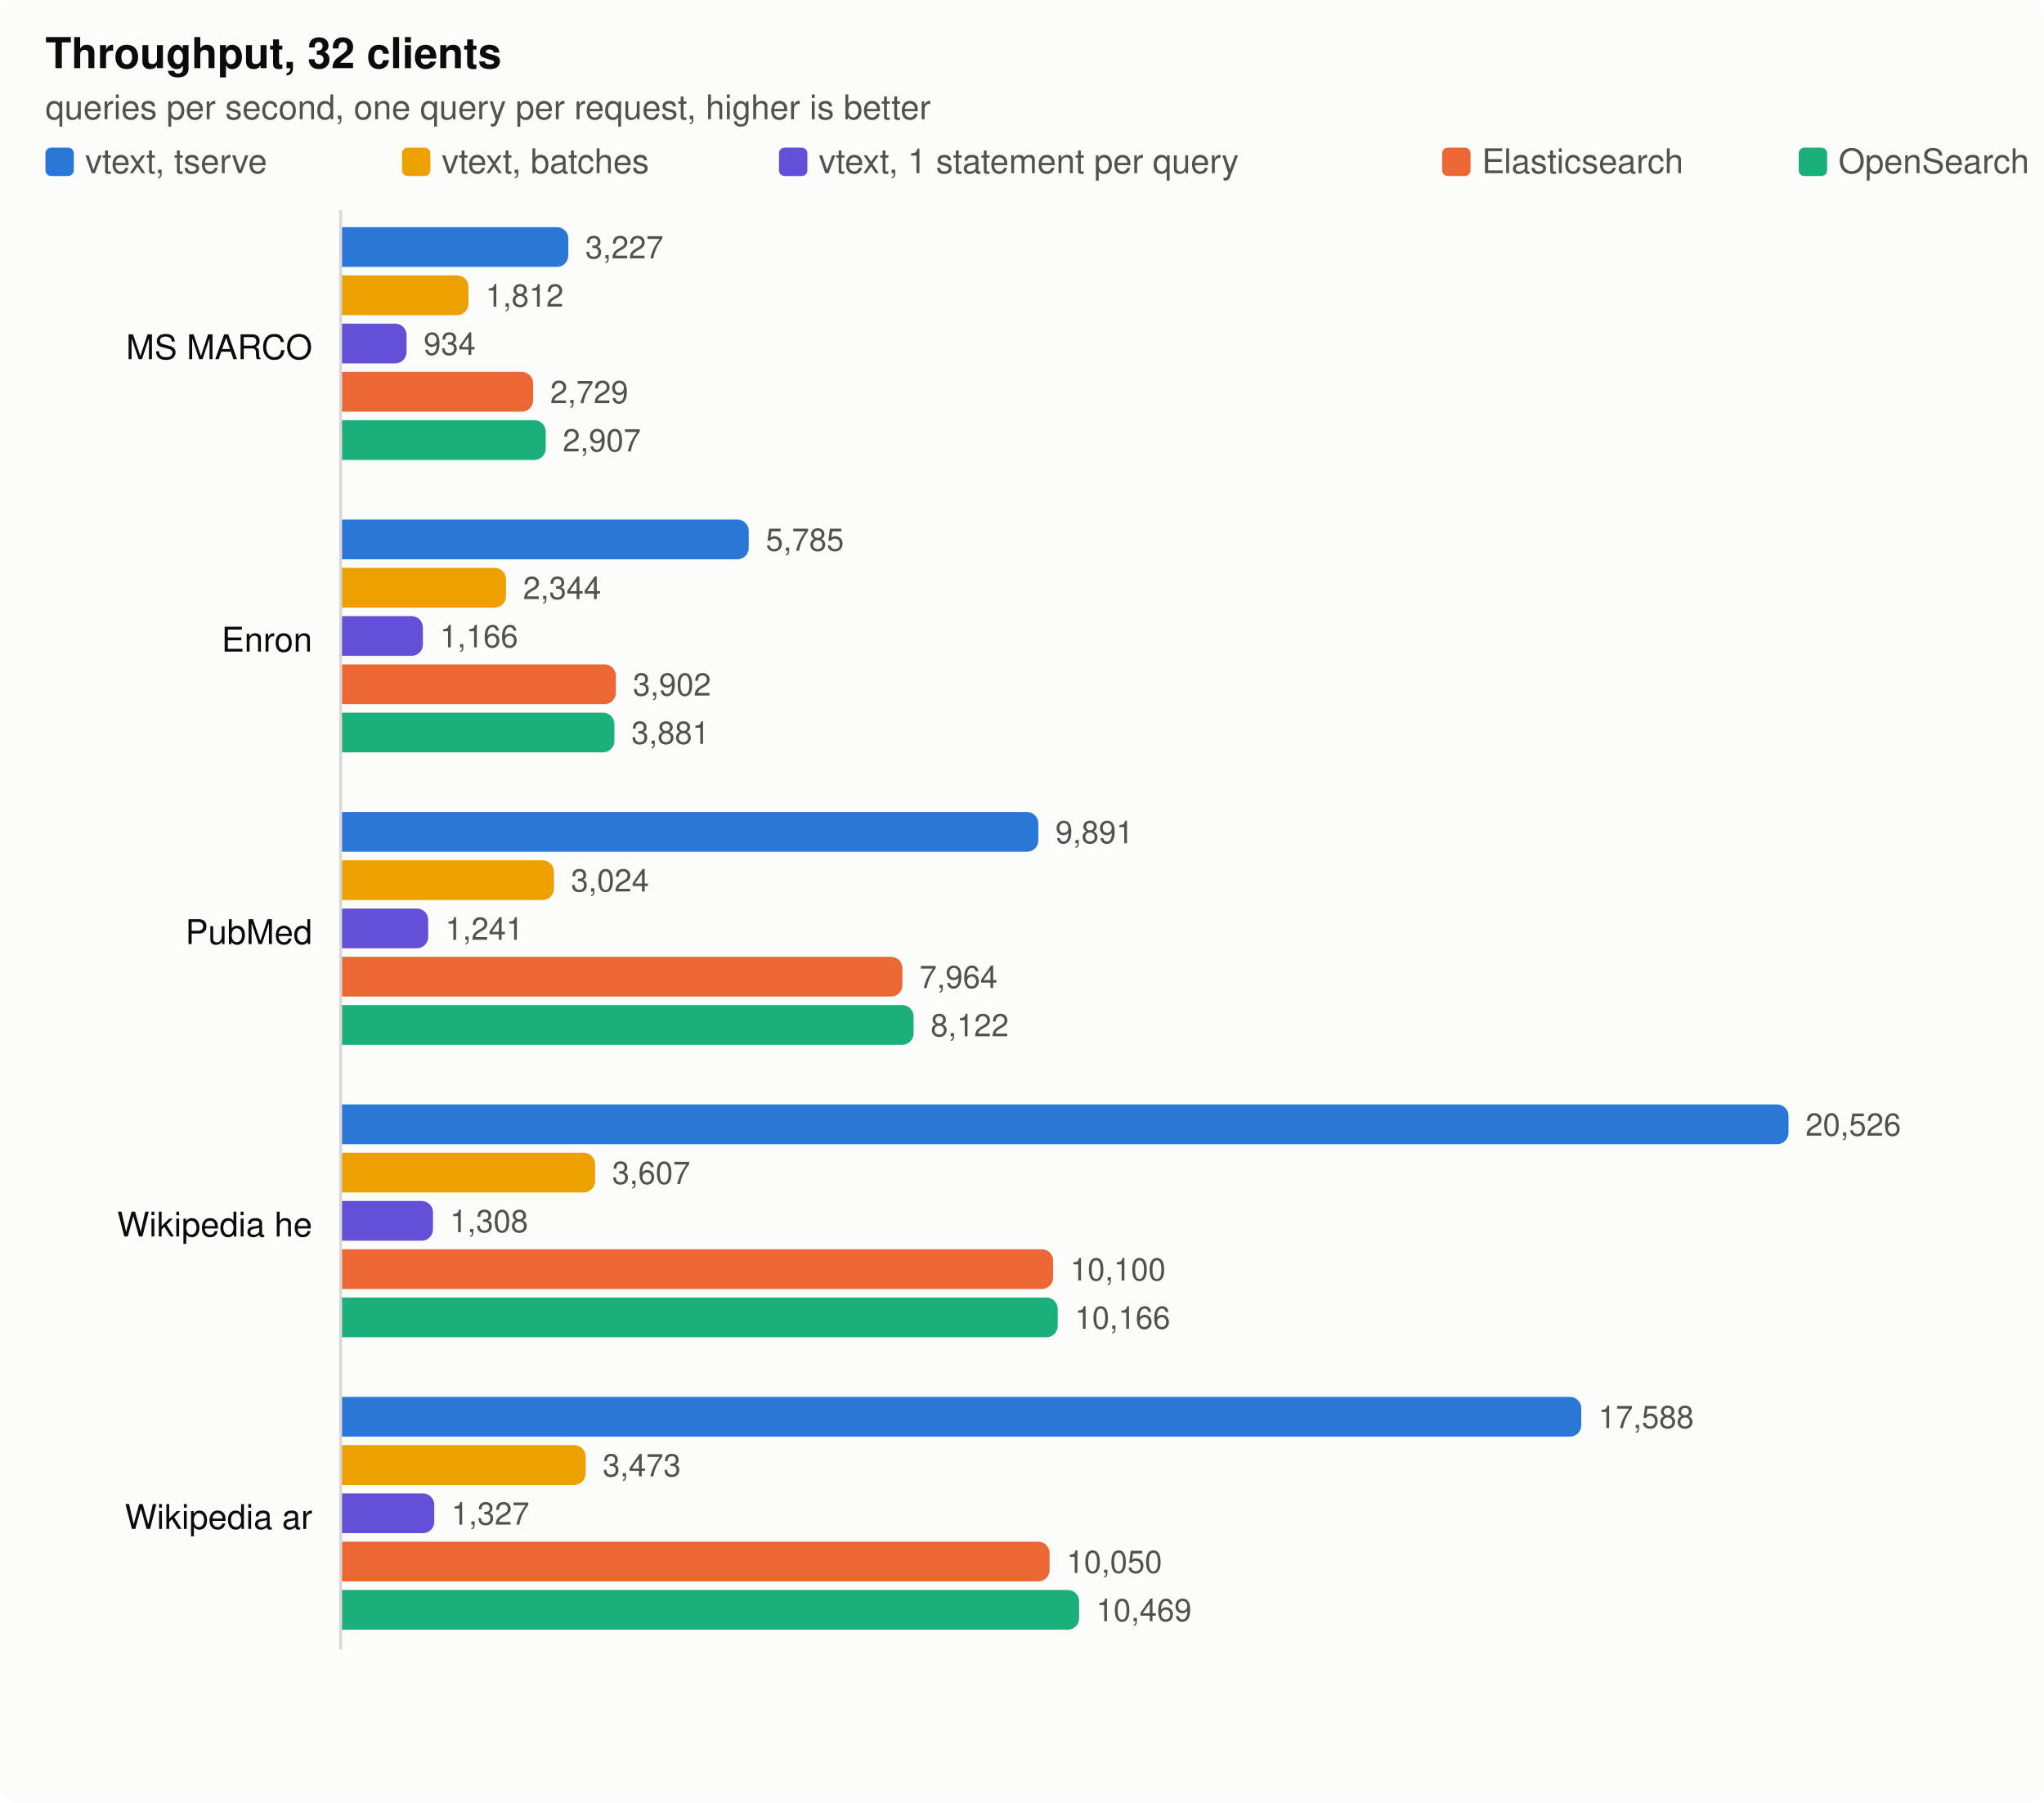
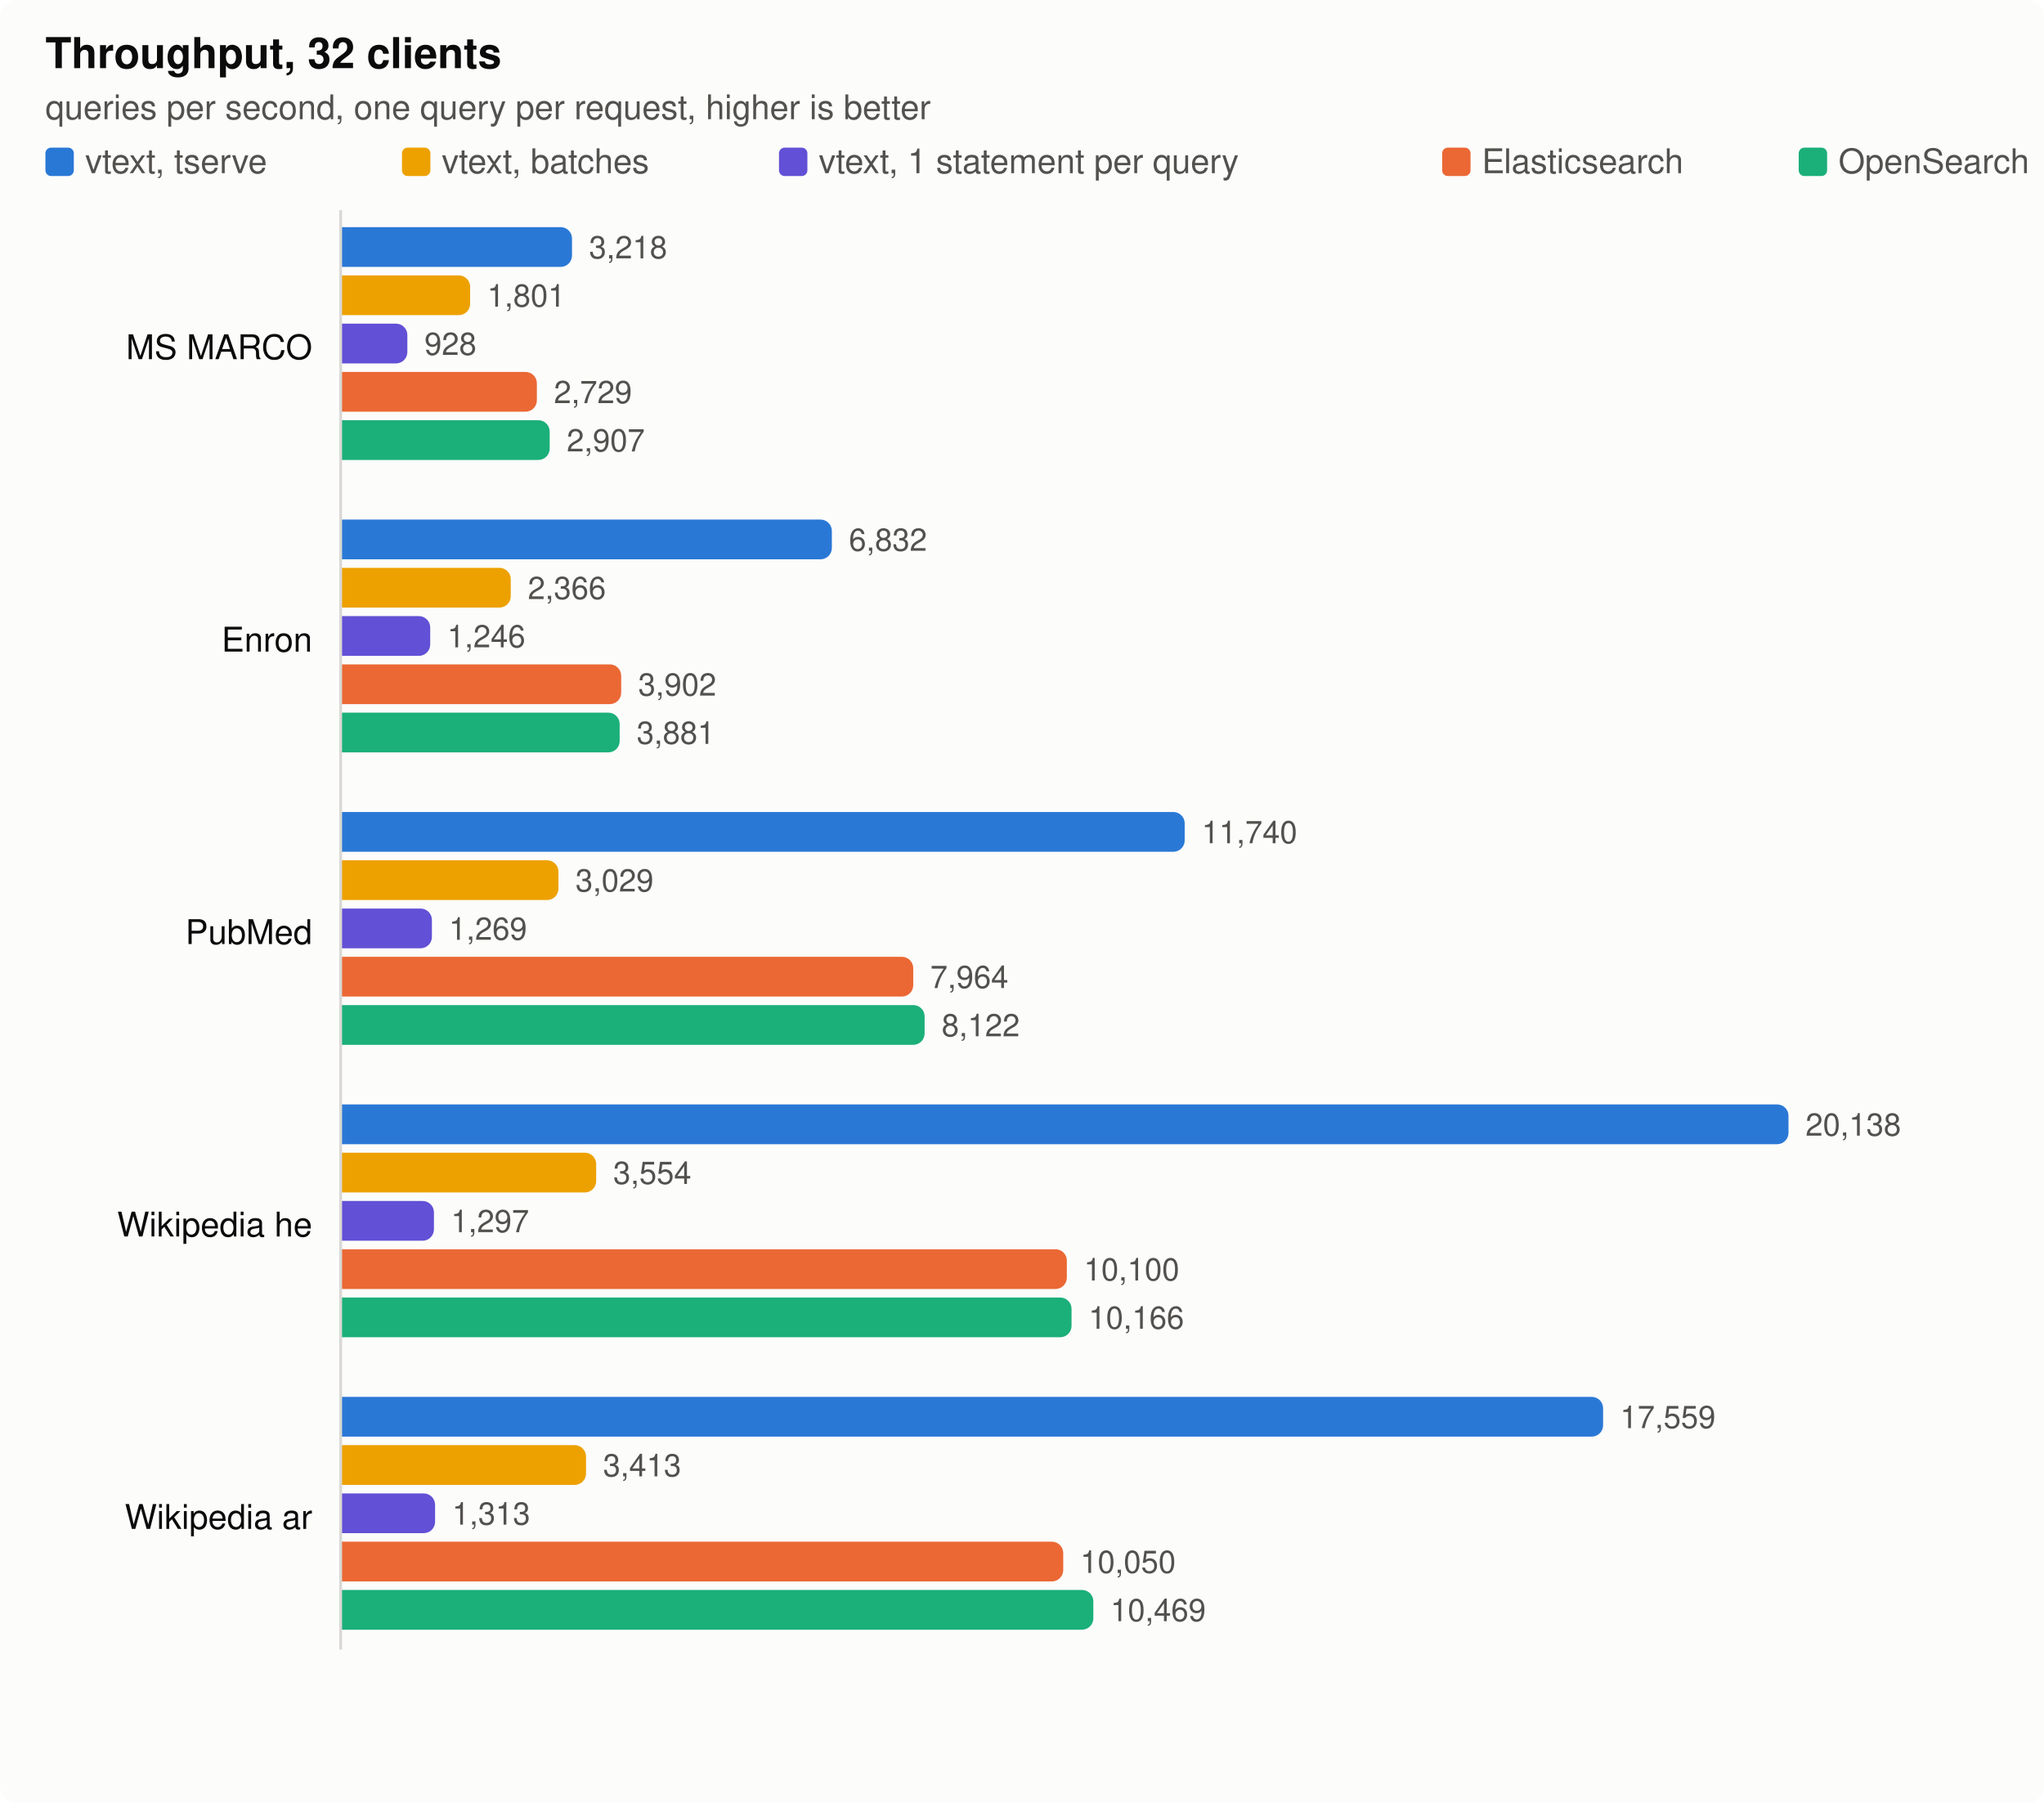
<svg xmlns="http://www.w3.org/2000/svg" width="720" height="635" viewBox="0 0 720 635" role="img" aria-label="Throughput, 32 clients">
  <style>
.bg{fill:#fcfcfb}.t1{fill:#0b0b0b}.t2{fill:#52514e}.ax{stroke:#d9d8d4}
.vtext{fill:#2a78d6}.es{fill:#eb6834}.os{fill:#1baf7a}.vtext_b{fill:#eda100}.vtext_s{fill:#6250d6}
.vtext_snap{fill:url(#hatch);stroke:#2a78d6;stroke-width:1}
@media (prefers-color-scheme: dark){.bg{fill:#1a1a19}.t1{fill:#f0efec}.t2{fill:#c3c2b7}.ax{stroke:#3a3a38}.vtext{fill:#3987e5}.es{fill:#d95926}.os{fill:#199e70}.vtext_b{fill:#c98500}.vtext_s{fill:#9085e9}.vtext_snap{fill:url(#hatch);stroke:#3987e5}}
text{font-family:-apple-system,Segoe UI,Helvetica,Arial,sans-serif}
</style>
  <defs>
    <pattern id="hatch" patternUnits="userSpaceOnUse" width="6" height="6" patternTransform="rotate(45)">
      <rect class="bg" width="6" height="6" />
      <rect class="vtext" width="3" height="6" />
    </pattern>
  </defs>
  <rect class="bg" width="720" height="635" rx="6" />
  <text class="t1" x="16" y="24" font-size="15" font-weight="600">Throughput, 32 clients</text>
  <text class="t2" x="16" y="42" font-size="12">queries per second, one query per request, higher is better</text>
  <rect class="vtext" x="16" y="52" width="10" height="10" rx="2" />
  <text class="t2" x="30" y="61" font-size="12">vtext, tserve</text>
  <rect class="vtext_b" x="141.6" y="52" width="10" height="10" rx="2" />
  <text class="t2" x="155.6" y="61" font-size="12">vtext, batches</text>
  <rect class="vtext_s" x="274.4" y="52" width="10" height="10" rx="2" />
  <text class="t2" x="288.4" y="61" font-size="12">vtext, 1 statement per query</text>
  <rect class="es" x="508.0" y="52" width="10" height="10" rx="2" />
  <text class="t2" x="522.0" y="61" font-size="12">Elasticsearch</text>
  <rect class="os" x="633.6" y="52" width="10" height="10" rx="2" />
  <text class="t2" x="647.6" y="61" font-size="12">OpenSearch</text>
  <text class="t1" x="110" y="126.5" font-size="12" text-anchor="end">MS MARCO</text>
-   <path class="vtext" d="M120,80 h76.179 a4,4 0 0 1 4,4 v6 a4,4 0 0 1 -4,4 h-76.179 z" />
-   <text class="t2" x="206.179" y="91" font-size="11">3,227</text>
-   <path class="vtext_b" d="M120,97 h41.013 a4,4 0 0 1 4,4 v6 a4,4 0 0 1 -4,4 h-41.013 z" />
-   <text class="t2" x="171.013" y="108" font-size="11">1,812</text>
-   <path class="vtext_s" d="M120,114 h19.215 a4,4 0 0 1 4,4 v6 a4,4 0 0 1 -4,4 h-19.215 z" />
-   <text class="t2" x="149.215" y="125" font-size="11">934</text>
-   <path class="es" d="M120,131 h63.808 a4,4 0 0 1 4,4 v6 a4,4 0 0 1 -4,4 h-63.808 z" />
-   <text class="t2" x="193.808" y="142" font-size="11">2,729</text>
-   <path class="os" d="M120,148 h68.235 a4,4 0 0 1 4,4 v6 a4,4 0 0 1 -4,4 h-68.235 z" />
-   <text class="t2" x="198.235" y="159" font-size="11">2,907</text>
+   <path class="vtext" d="M120,80 h77.492 a4,4 0 0 1 4,4 v6 a4,4 0 0 1 -4,4 h-77.492 z" />
+   <text class="t2" x="207.492" y="91" font-size="11">3,218</text>
+   <path class="vtext_b" d="M120,97 h41.606 a4,4 0 0 1 4,4 v6 a4,4 0 0 1 -4,4 h-41.606 z" />
+   <text class="t2" x="171.606" y="108" font-size="11">1,801</text>
+   <path class="vtext_s" d="M120,114 h19.492 a4,4 0 0 1 4,4 v6 a4,4 0 0 1 -4,4 h-19.492 z" />
+   <text class="t2" x="149.492" y="125" font-size="11">928</text>
+   <path class="es" d="M120,131 h65.113 a4,4 0 0 1 4,4 v6 a4,4 0 0 1 -4,4 h-65.113 z" />
+   <text class="t2" x="195.113" y="142" font-size="11">2,729</text>
+   <path class="os" d="M120,148 h69.626 a4,4 0 0 1 4,4 v6 a4,4 0 0 1 -4,4 h-69.626 z" />
+   <text class="t2" x="199.626" y="159" font-size="11">2,907</text>
  <text class="t1" x="110" y="229.5" font-size="12" text-anchor="end">Enron</text>
-   <path class="vtext" d="M120,183 h139.747 a4,4 0 0 1 4,4 v6 a4,4 0 0 1 -4,4 h-139.747 z" />
-   <text class="t2" x="269.747" y="194" font-size="11">5,785</text>
-   <path class="vtext_b" d="M120,200 h54.236 a4,4 0 0 1 4,4 v6 a4,4 0 0 1 -4,4 h-54.236 z" />
-   <text class="t2" x="184.236" y="211" font-size="11">2,344</text>
-   <path class="vtext_s" d="M120,217 h24.972 a4,4 0 0 1 4,4 v6 a4,4 0 0 1 -4,4 h-24.972 z" />
-   <text class="t2" x="154.972" y="228" font-size="11">1,166</text>
-   <path class="es" d="M120,234 h92.943 a4,4 0 0 1 4,4 v6 a4,4 0 0 1 -4,4 h-92.943 z" />
-   <text class="t2" x="222.943" y="245" font-size="11">3,902</text>
-   <path class="os" d="M120,251 h92.421 a4,4 0 0 1 4,4 v6 a4,4 0 0 1 -4,4 h-92.421 z" />
-   <text class="t2" x="222.421" y="262" font-size="11">3,881</text>
+   <path class="vtext" d="M120,183 h169.022 a4,4 0 0 1 4,4 v6 a4,4 0 0 1 -4,4 h-169.022 z" />
+   <text class="t2" x="299.022" y="194" font-size="11">6,832</text>
+   <path class="vtext_b" d="M120,200 h55.917 a4,4 0 0 1 4,4 v6 a4,4 0 0 1 -4,4 h-55.917 z" />
+   <text class="t2" x="185.917" y="211" font-size="11">2,366</text>
+   <path class="vtext_s" d="M120,217 h27.545 a4,4 0 0 1 4,4 v6 a4,4 0 0 1 -4,4 h-27.545 z" />
+   <text class="t2" x="157.545" y="228" font-size="11">1,246</text>
+   <path class="es" d="M120,234 h94.809 a4,4 0 0 1 4,4 v6 a4,4 0 0 1 -4,4 h-94.809 z" />
+   <text class="t2" x="224.809" y="245" font-size="11">3,902</text>
+   <path class="os" d="M120,251 h94.277 a4,4 0 0 1 4,4 v6 a4,4 0 0 1 -4,4 h-94.277 z" />
+   <text class="t2" x="224.277" y="262" font-size="11">3,881</text>
  <text class="t1" x="110" y="332.5" font-size="12" text-anchor="end">PubMed</text>
-   <path class="vtext" d="M120,286 h241.762 a4,4 0 0 1 4,4 v6 a4,4 0 0 1 -4,4 h-241.762 z" />
-   <text class="t2" x="371.762" y="297" font-size="11">9,891</text>
-   <path class="vtext_b" d="M120,303 h71.127 a4,4 0 0 1 4,4 v6 a4,4 0 0 1 -4,4 h-71.127 z" />
-   <text class="t2" x="201.127" y="314" font-size="11">3,024</text>
-   <path class="vtext_s" d="M120,320 h26.84 a4,4 0 0 1 4,4 v6 a4,4 0 0 1 -4,4 h-26.84 z" />
-   <text class="t2" x="156.84" y="331" font-size="11">1,241</text>
-   <path class="es" d="M120,337 h193.879 a4,4 0 0 1 4,4 v6 a4,4 0 0 1 -4,4 h-193.879 z" />
-   <text class="t2" x="323.879" y="348" font-size="11">7,964</text>
-   <path class="os" d="M120,354 h197.815 a4,4 0 0 1 4,4 v6 a4,4 0 0 1 -4,4 h-197.815 z" />
-   <text class="t2" x="327.815" y="365" font-size="11">8,122</text>
+   <path class="vtext" d="M120,286 h293.313 a4,4 0 0 1 4,4 v6 a4,4 0 0 1 -4,4 h-293.313 z" />
+   <text class="t2" x="423.313" y="297" font-size="11">11,740</text>
+   <path class="vtext_b" d="M120,303 h72.71 a4,4 0 0 1 4,4 v6 a4,4 0 0 1 -4,4 h-72.71 z" />
+   <text class="t2" x="202.71" y="314" font-size="11">3,029</text>
+   <path class="vtext_s" d="M120,320 h28.138 a4,4 0 0 1 4,4 v6 a4,4 0 0 1 -4,4 h-28.138 z" />
+   <text class="t2" x="158.138" y="331" font-size="11">1,269</text>
+   <path class="es" d="M120,337 h197.688 a4,4 0 0 1 4,4 v6 a4,4 0 0 1 -4,4 h-197.688 z" />
+   <text class="t2" x="327.688" y="348" font-size="11">7,964</text>
+   <path class="os" d="M120,354 h201.699 a4,4 0 0 1 4,4 v6 a4,4 0 0 1 -4,4 h-201.699 z" />
+   <text class="t2" x="331.699" y="365" font-size="11">8,122</text>
  <text class="t1" x="110" y="435.5" font-size="12" text-anchor="end">Wikipedia he</text>
-   <path class="vtext" d="M120,389 h506.0 a4,4 0 0 1 4,4 v6 a4,4 0 0 1 -4,4 h-506.0 z" />
-   <text class="t2" x="636.0" y="400" font-size="11">20,526</text>
-   <path class="vtext_b" d="M120,406 h85.631 a4,4 0 0 1 4,4 v6 a4,4 0 0 1 -4,4 h-85.631 z" />
-   <text class="t2" x="215.631" y="417" font-size="11">3,607</text>
-   <path class="vtext_s" d="M120,423 h28.512 a4,4 0 0 1 4,4 v6 a4,4 0 0 1 -4,4 h-28.512 z" />
-   <text class="t2" x="158.512" y="434" font-size="11">1,308</text>
-   <path class="es" d="M120,440 h246.967 a4,4 0 0 1 4,4 v6 a4,4 0 0 1 -4,4 h-246.967 z" />
-   <text class="t2" x="376.967" y="451" font-size="11">10,100</text>
-   <path class="os" d="M120,457 h248.59 a4,4 0 0 1 4,4 v6 a4,4 0 0 1 -4,4 h-248.59 z" />
-   <text class="t2" x="378.59" y="468" font-size="11">10,166</text>
+   <path class="vtext" d="M120,389 h506 a4,4 0 0 1 4,4 v6 a4,4 0 0 1 -4,4 h-506 z" />
+   <text class="t2" x="636.0" y="400" font-size="11">20,138</text>
+   <path class="vtext_b" d="M120,406 h86.006 a4,4 0 0 1 4,4 v6 a4,4 0 0 1 -4,4 h-86.006 z" />
+   <text class="t2" x="216.006" y="417" font-size="11">3,554</text>
+   <path class="vtext_s" d="M120,423 h28.857 a4,4 0 0 1 4,4 v6 a4,4 0 0 1 -4,4 h-28.857 z" />
+   <text class="t2" x="158.857" y="434" font-size="11">1,297</text>
+   <path class="es" d="M120,440 h251.798 a4,4 0 0 1 4,4 v6 a4,4 0 0 1 -4,4 h-251.798 z" />
+   <text class="t2" x="381.798" y="451" font-size="11">10,100</text>
+   <path class="os" d="M120,457 h253.451 a4,4 0 0 1 4,4 v6 a4,4 0 0 1 -4,4 h-253.451 z" />
+   <text class="t2" x="383.451" y="468" font-size="11">10,166</text>
  <text class="t1" x="110" y="538.5" font-size="12" text-anchor="end">Wikipedia ar</text>
-   <path class="vtext" d="M120,492 h433.007 a4,4 0 0 1 4,4 v6 a4,4 0 0 1 -4,4 h-433.007 z" />
-   <text class="t2" x="563.007" y="503" font-size="11">17,588</text>
-   <path class="vtext_b" d="M120,509 h82.299 a4,4 0 0 1 4,4 v6 a4,4 0 0 1 -4,4 h-82.299 z" />
-   <text class="t2" x="212.299" y="520" font-size="11">3,473</text>
-   <path class="vtext_s" d="M120,526 h28.972 a4,4 0 0 1 4,4 v6 a4,4 0 0 1 -4,4 h-28.972 z" />
-   <text class="t2" x="158.972" y="537" font-size="11">1,327</text>
-   <path class="es" d="M120,543 h245.718 a4,4 0 0 1 4,4 v6 a4,4 0 0 1 -4,4 h-245.718 z" />
-   <text class="t2" x="375.718" y="554" font-size="11">10,050</text>
-   <path class="os" d="M120,560 h256.121 a4,4 0 0 1 4,4 v6 a4,4 0 0 1 -4,4 h-256.121 z" />
-   <text class="t2" x="386.121" y="571" font-size="11">10,469</text>
+   <path class="vtext" d="M120,492 h440.689 a4,4 0 0 1 4,4 v6 a4,4 0 0 1 -4,4 h-440.689 z" />
+   <text class="t2" x="570.689" y="503" font-size="11">17,559</text>
+   <path class="vtext_b" d="M120,509 h82.428 a4,4 0 0 1 4,4 v6 a4,4 0 0 1 -4,4 h-82.428 z" />
+   <text class="t2" x="212.428" y="520" font-size="11">3,413</text>
+   <path class="vtext_s" d="M120,526 h29.257 a4,4 0 0 1 4,4 v6 a4,4 0 0 1 -4,4 h-29.257 z" />
+   <text class="t2" x="159.257" y="537" font-size="11">1,313</text>
+   <path class="es" d="M120,543 h250.524 a4,4 0 0 1 4,4 v6 a4,4 0 0 1 -4,4 h-250.524 z" />
+   <text class="t2" x="380.524" y="554" font-size="11">10,050</text>
+   <path class="os" d="M120,560 h261.128 a4,4 0 0 1 4,4 v6 a4,4 0 0 1 -4,4 h-261.128 z" />
+   <text class="t2" x="391.128" y="571" font-size="11">10,469</text>
  <line class="ax" x1="120" y1="74" x2="120" y2="581" stroke-width="1" />
</svg>
